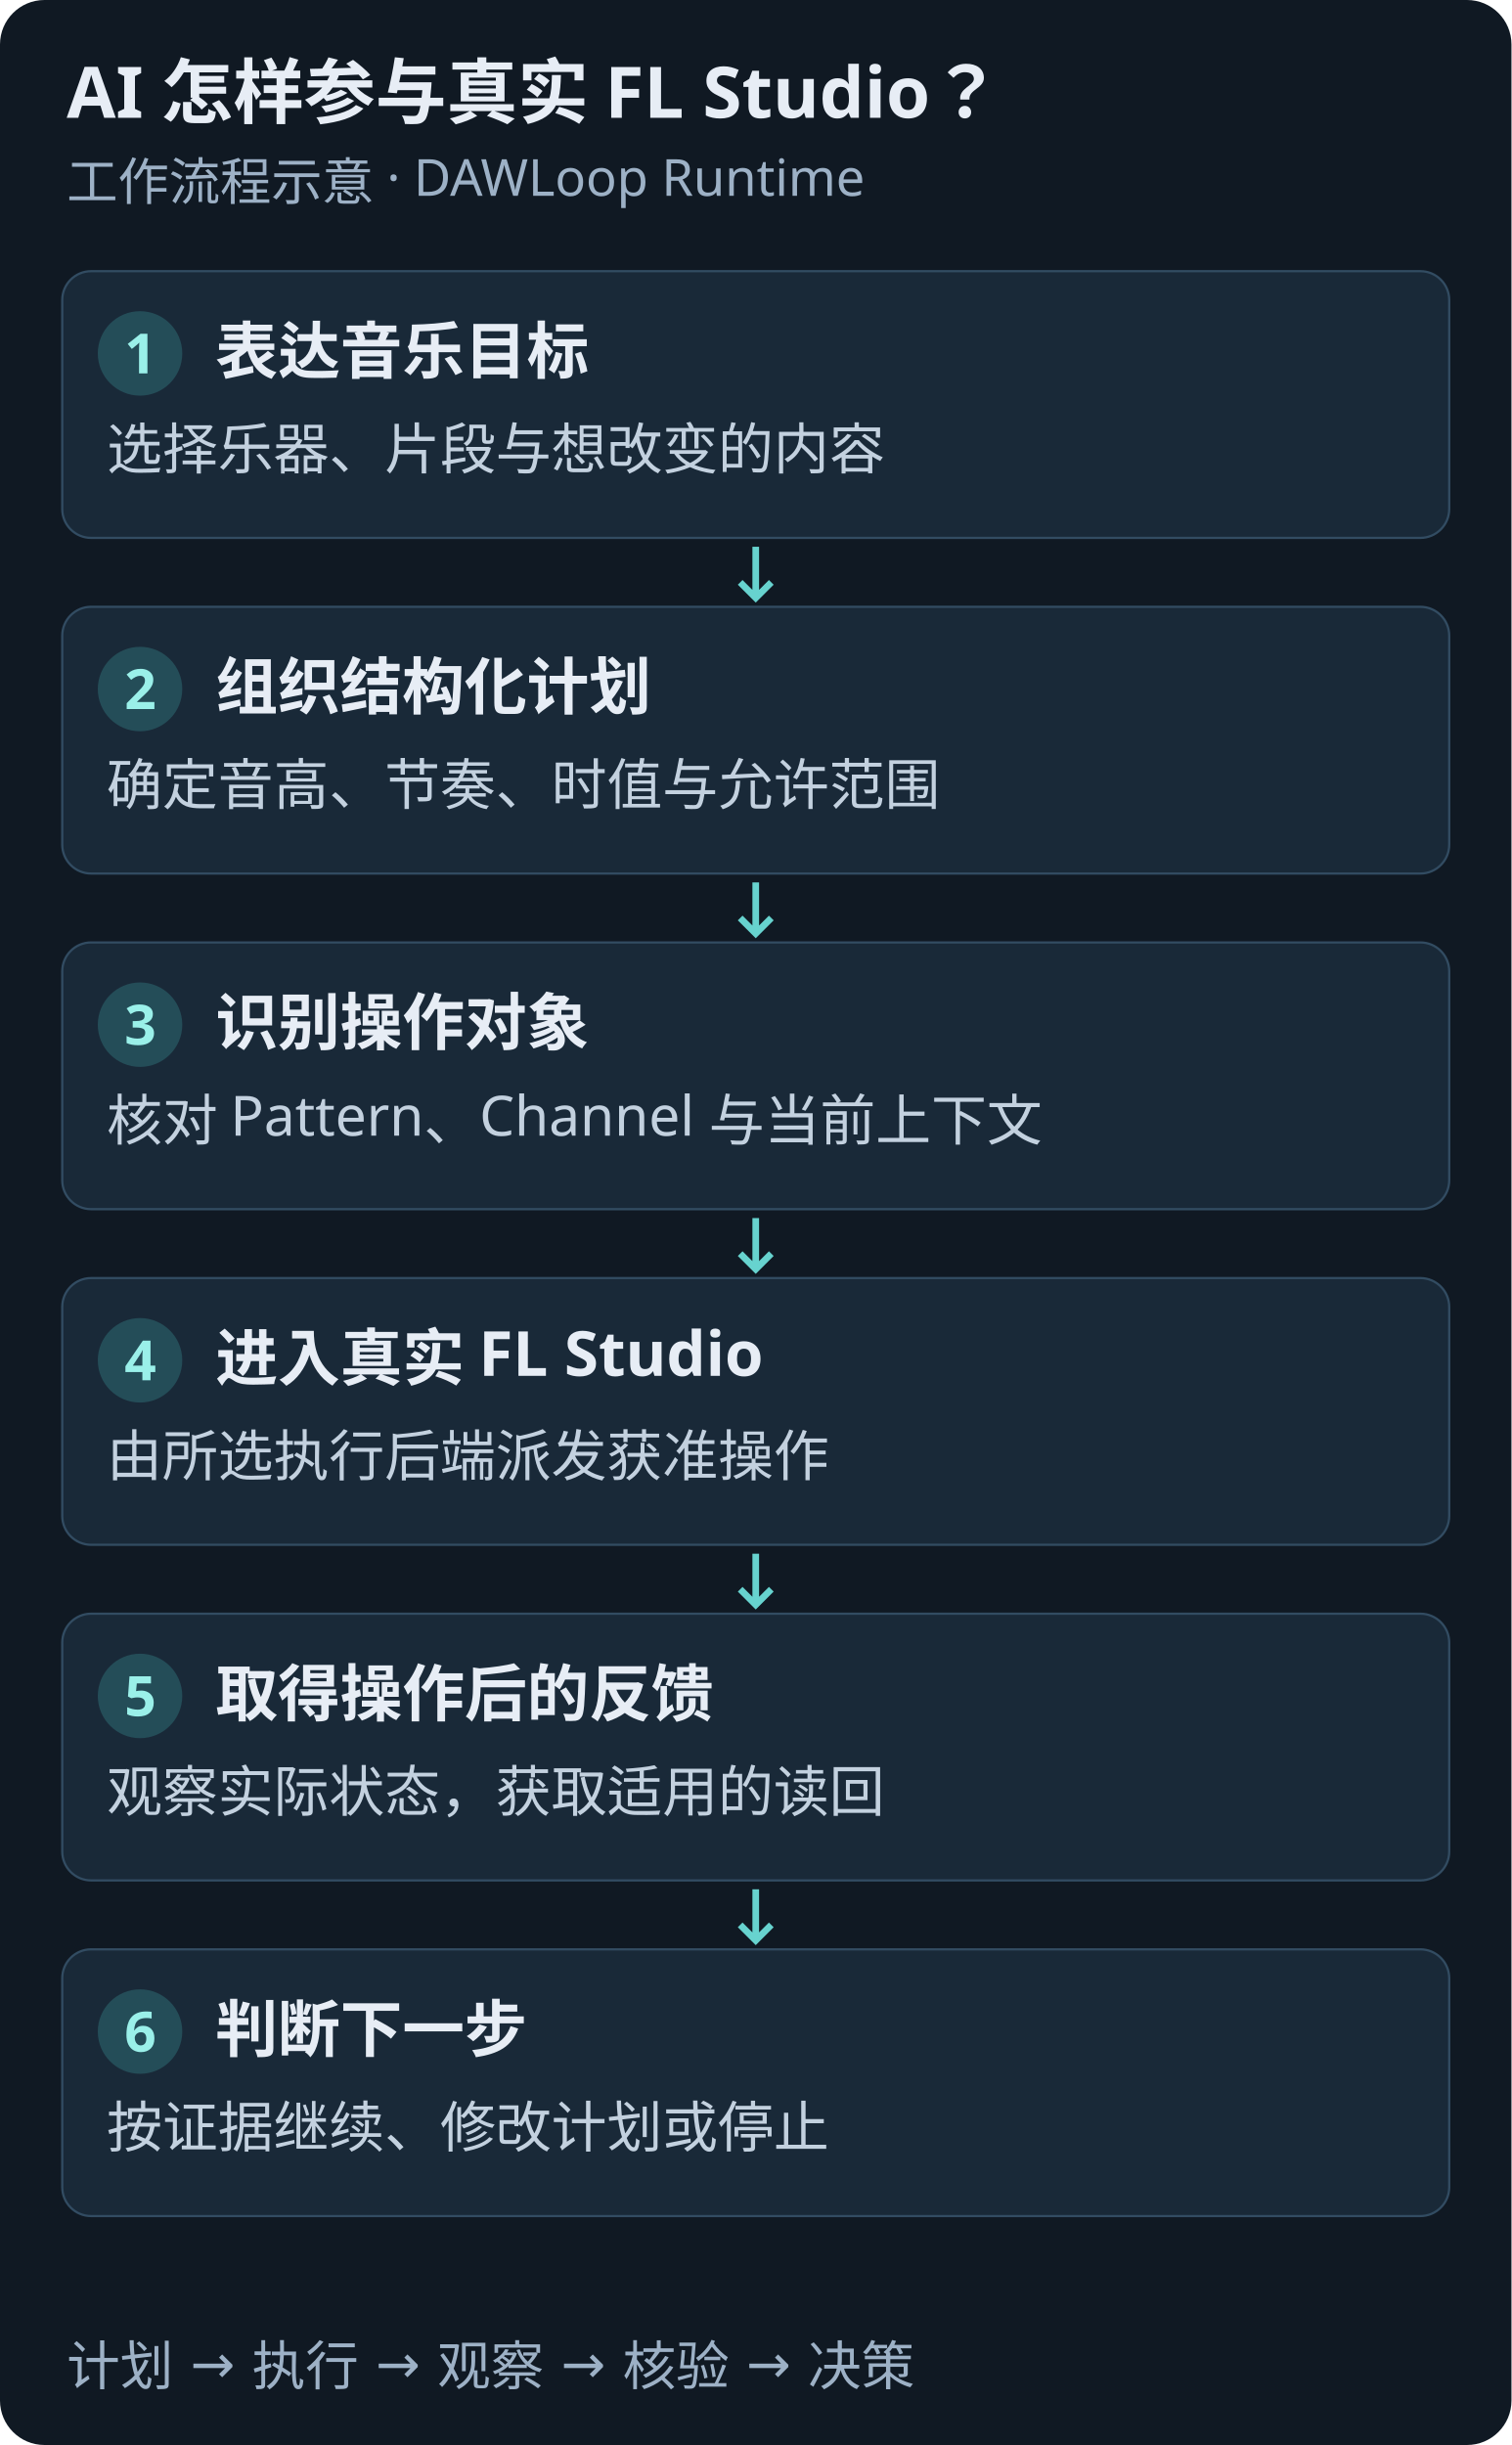
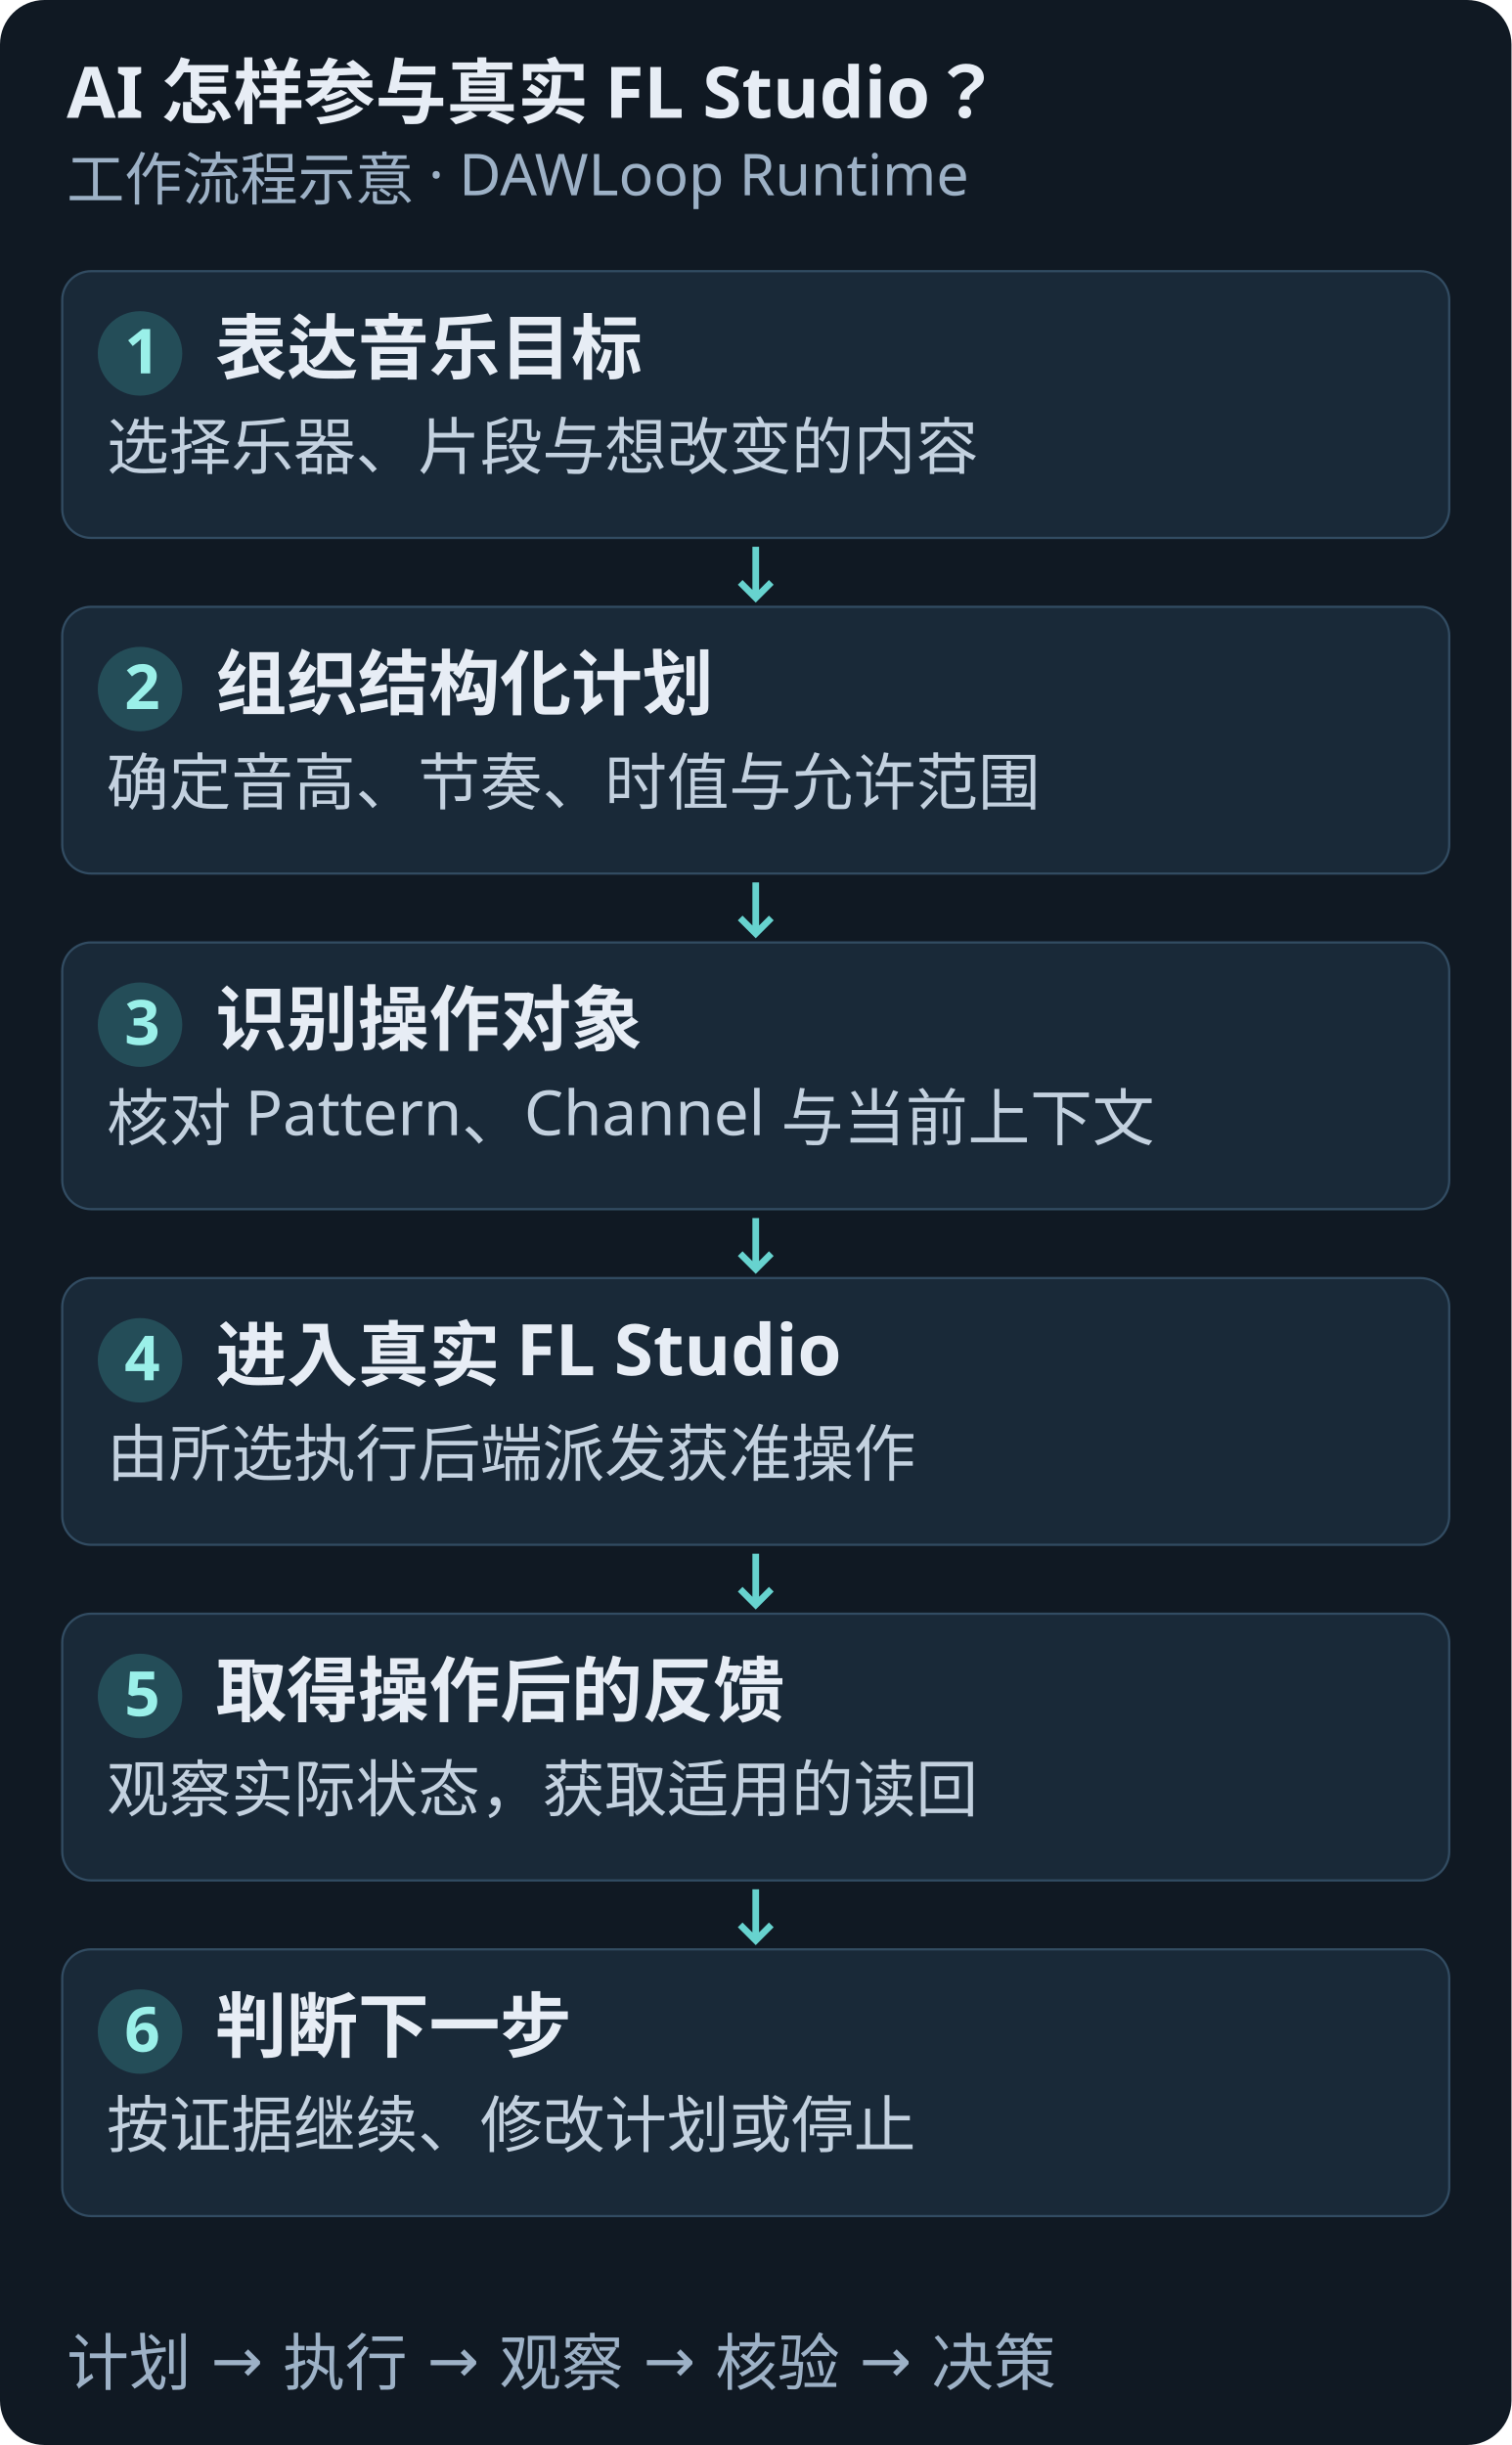
<svg xmlns="http://www.w3.org/2000/svg" width="680" height="1100" viewBox="0 0 680 1100" role="img" aria-labelledby="title desc">
  <rect width="680" height="1100" rx="20" fill="#101923" />
  <g font-family="Segoe UI,Microsoft YaHei,sans-serif">
    <text x="30" y="53" fill="#e7edf5" font-size="32" font-weight="650">AI 怎样参与真实 FL Studio？</text>
-     <text x="30" y="90" fill="#9db1c6" font-size="23" font-weight="400">工作流程示意 · DAWLoop Runtime</text>
+     <text x="30" y="90" fill="#9db1c6" font-size="26" font-weight="400">工作流程示意 · DAWLoop Runtime</text>
    <rect x="28" y="122" width="624" height="120" rx="13" fill="#192938" stroke="#324c62" />
    <circle cx="63" cy="159" r="19" fill="#244d58" />
-     <text x="56" y="168" fill="#9af0e9" font-size="25" font-weight="650">1</text>
-     <text x="97" y="168" fill="#e7edf5" font-size="28" font-weight="600">表达音乐目标</text>
-     <text x="48" y="211" fill="#c3d1df" font-size="25" font-weight="400">选择乐器、片段与想改变的内容</text>
+     <text x="56" y="168" fill="#9af0e9" font-size="28" font-weight="650">1</text>
+     <text x="97" y="168" fill="#e7edf5" font-size="32" font-weight="600">表达音乐目标</text>
+     <text x="48" y="211" fill="#c3d1df" font-size="28" font-weight="400">选择乐器、片段与想改变的内容</text>
    <path d="M340 246v23m-7-7 7 7 7-7" fill="none" stroke="#67d3cf" stroke-width="3" />
    <rect x="28" y="273" width="624" height="120" rx="13" fill="#192938" stroke="#324c62" />
    <circle cx="63" cy="310" r="19" fill="#244d58" />
-     <text x="56" y="319" fill="#9af0e9" font-size="25" font-weight="650">2</text>
-     <text x="97" y="319" fill="#e7edf5" font-size="28" font-weight="600">组织结构化计划</text>
-     <text x="48" y="362" fill="#c3d1df" font-size="25" font-weight="400">确定音高、节奏、时值与允许范围</text>
+     <text x="56" y="319" fill="#9af0e9" font-size="28" font-weight="650">2</text>
+     <text x="97" y="319" fill="#e7edf5" font-size="32" font-weight="600">组织结构化计划</text>
+     <text x="48" y="362" fill="#c3d1df" font-size="28" font-weight="400">确定音高、节奏、时值与允许范围</text>
    <path d="M340 397v23m-7-7 7 7 7-7" fill="none" stroke="#67d3cf" stroke-width="3" />
    <rect x="28" y="424" width="624" height="120" rx="13" fill="#192938" stroke="#324c62" />
    <circle cx="63" cy="461" r="19" fill="#244d58" />
-     <text x="56" y="470" fill="#9af0e9" font-size="25" font-weight="650">3</text>
-     <text x="97" y="470" fill="#e7edf5" font-size="28" font-weight="600">识别操作对象</text>
-     <text x="48" y="513" fill="#c3d1df" font-size="25" font-weight="400">核对 Pattern、Channel 与当前上下文</text>
+     <text x="56" y="470" fill="#9af0e9" font-size="28" font-weight="650">3</text>
+     <text x="97" y="470" fill="#e7edf5" font-size="32" font-weight="600">识别操作对象</text>
+     <text x="48" y="513" fill="#c3d1df" font-size="28" font-weight="400">核对 Pattern、Channel 与当前上下文</text>
    <path d="M340 548v23m-7-7 7 7 7-7" fill="none" stroke="#67d3cf" stroke-width="3" />
    <rect x="28" y="575" width="624" height="120" rx="13" fill="#192938" stroke="#324c62" />
    <circle cx="63" cy="612" r="19" fill="#244d58" />
-     <text x="56" y="621" fill="#9af0e9" font-size="25" font-weight="650">4</text>
-     <text x="97" y="621" fill="#e7edf5" font-size="28" font-weight="600">进入真实 FL Studio</text>
-     <text x="48" y="664" fill="#c3d1df" font-size="25" font-weight="400">由所选执行后端派发获准操作</text>
+     <text x="56" y="621" fill="#9af0e9" font-size="28" font-weight="650">4</text>
+     <text x="97" y="621" fill="#e7edf5" font-size="32" font-weight="600">进入真实 FL Studio</text>
+     <text x="48" y="664" fill="#c3d1df" font-size="28" font-weight="400">由所选执行后端派发获准操作</text>
    <path d="M340 699v23m-7-7 7 7 7-7" fill="none" stroke="#67d3cf" stroke-width="3" />
    <rect x="28" y="726" width="624" height="120" rx="13" fill="#192938" stroke="#324c62" />
    <circle cx="63" cy="763" r="19" fill="#244d58" />
-     <text x="56" y="772" fill="#9af0e9" font-size="25" font-weight="650">5</text>
-     <text x="97" y="772" fill="#e7edf5" font-size="28" font-weight="600">取得操作后的反馈</text>
-     <text x="48" y="815" fill="#c3d1df" font-size="25" font-weight="400">观察实际状态，获取适用的读回</text>
+     <text x="56" y="772" fill="#9af0e9" font-size="28" font-weight="650">5</text>
+     <text x="97" y="772" fill="#e7edf5" font-size="32" font-weight="600">取得操作后的反馈</text>
+     <text x="48" y="815" fill="#c3d1df" font-size="28" font-weight="400">观察实际状态，获取适用的读回</text>
    <path d="M340 850v23m-7-7 7 7 7-7" fill="none" stroke="#67d3cf" stroke-width="3" />
    <rect x="28" y="877" width="624" height="120" rx="13" fill="#192938" stroke="#324c62" />
    <circle cx="63" cy="914" r="19" fill="#244d58" />
-     <text x="56" y="923" fill="#9af0e9" font-size="25" font-weight="650">6</text>
-     <text x="97" y="923" fill="#e7edf5" font-size="28" font-weight="600">判断下一步</text>
-     <text x="48" y="966" fill="#c3d1df" font-size="25" font-weight="400">按证据继续、修改计划或停止</text>
-     <text x="30" y="1073" fill="#9db1c6" font-size="24" font-weight="400">计划 → 执行 → 观察 → 核验 → 决策</text>
+     <text x="56" y="923" fill="#9af0e9" font-size="28" font-weight="650">6</text>
+     <text x="97" y="923" fill="#e7edf5" font-size="32" font-weight="600">判断下一步</text>
+     <text x="48" y="966" fill="#c3d1df" font-size="28" font-weight="400">按证据继续、修改计划或停止</text>
+     <text x="30" y="1073" fill="#9db1c6" font-size="28" font-weight="400">计划 → 执行 → 观察 → 核验 → 决策</text>
  </g>
</svg>
